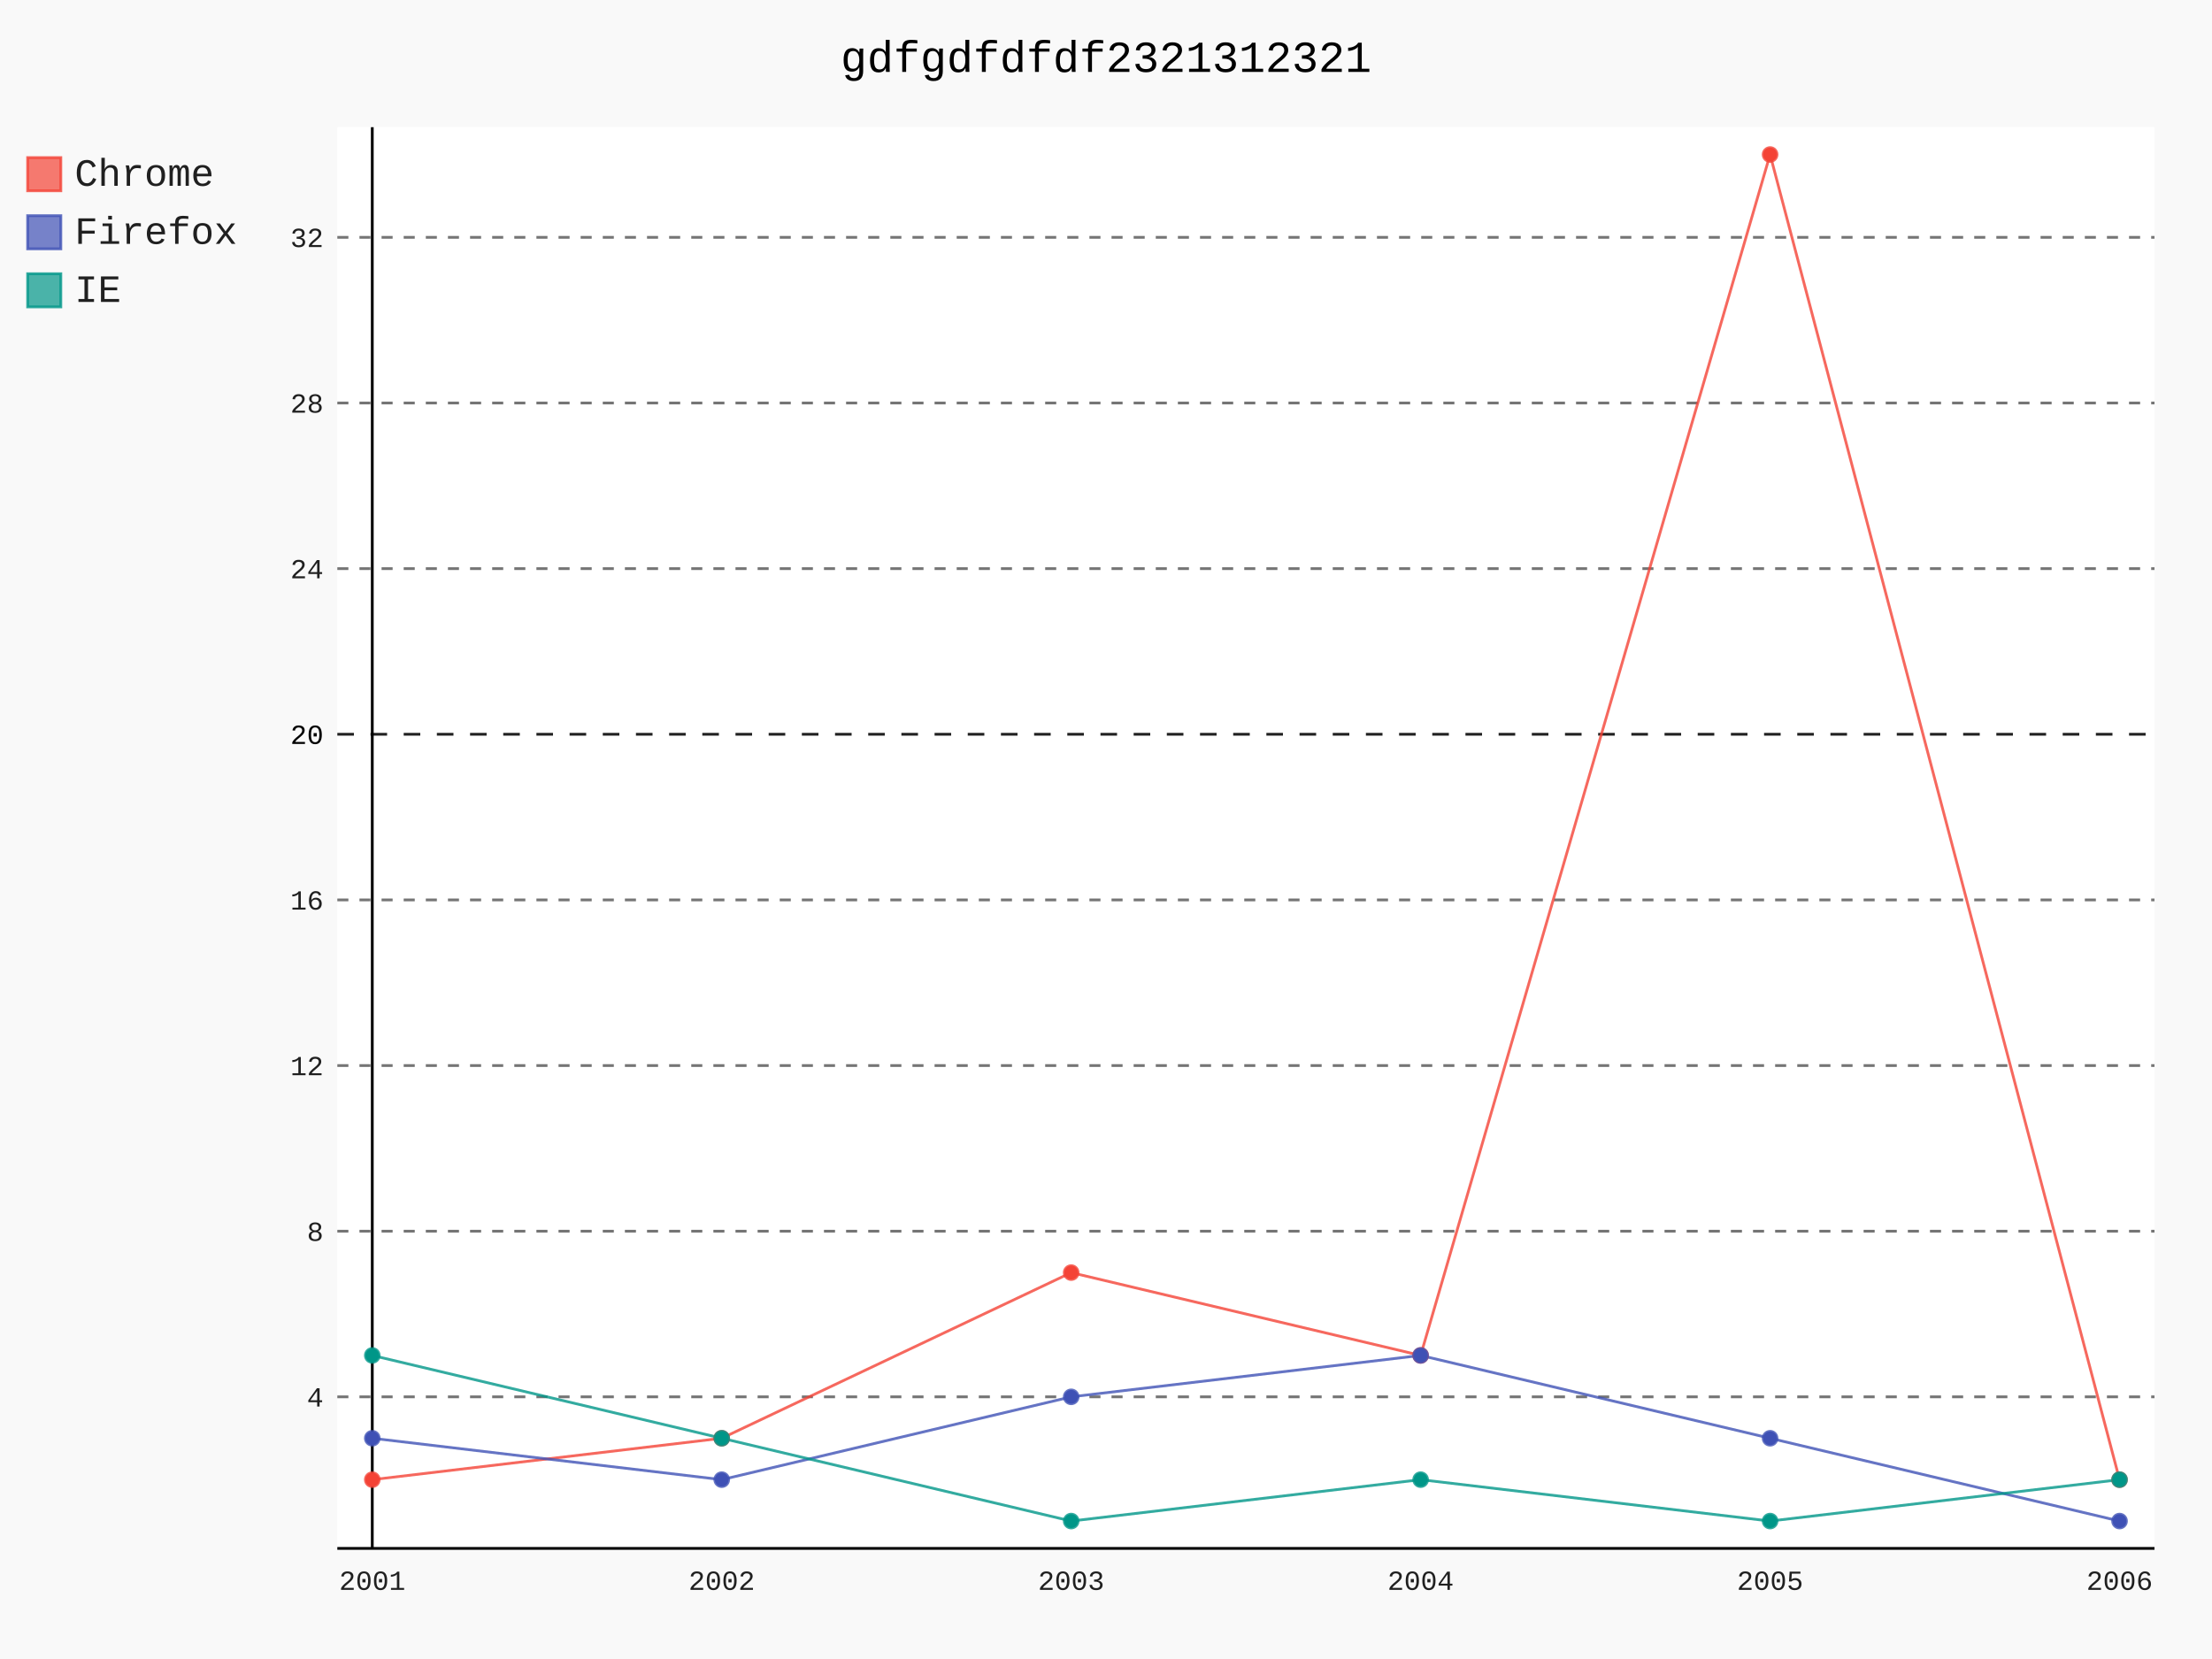
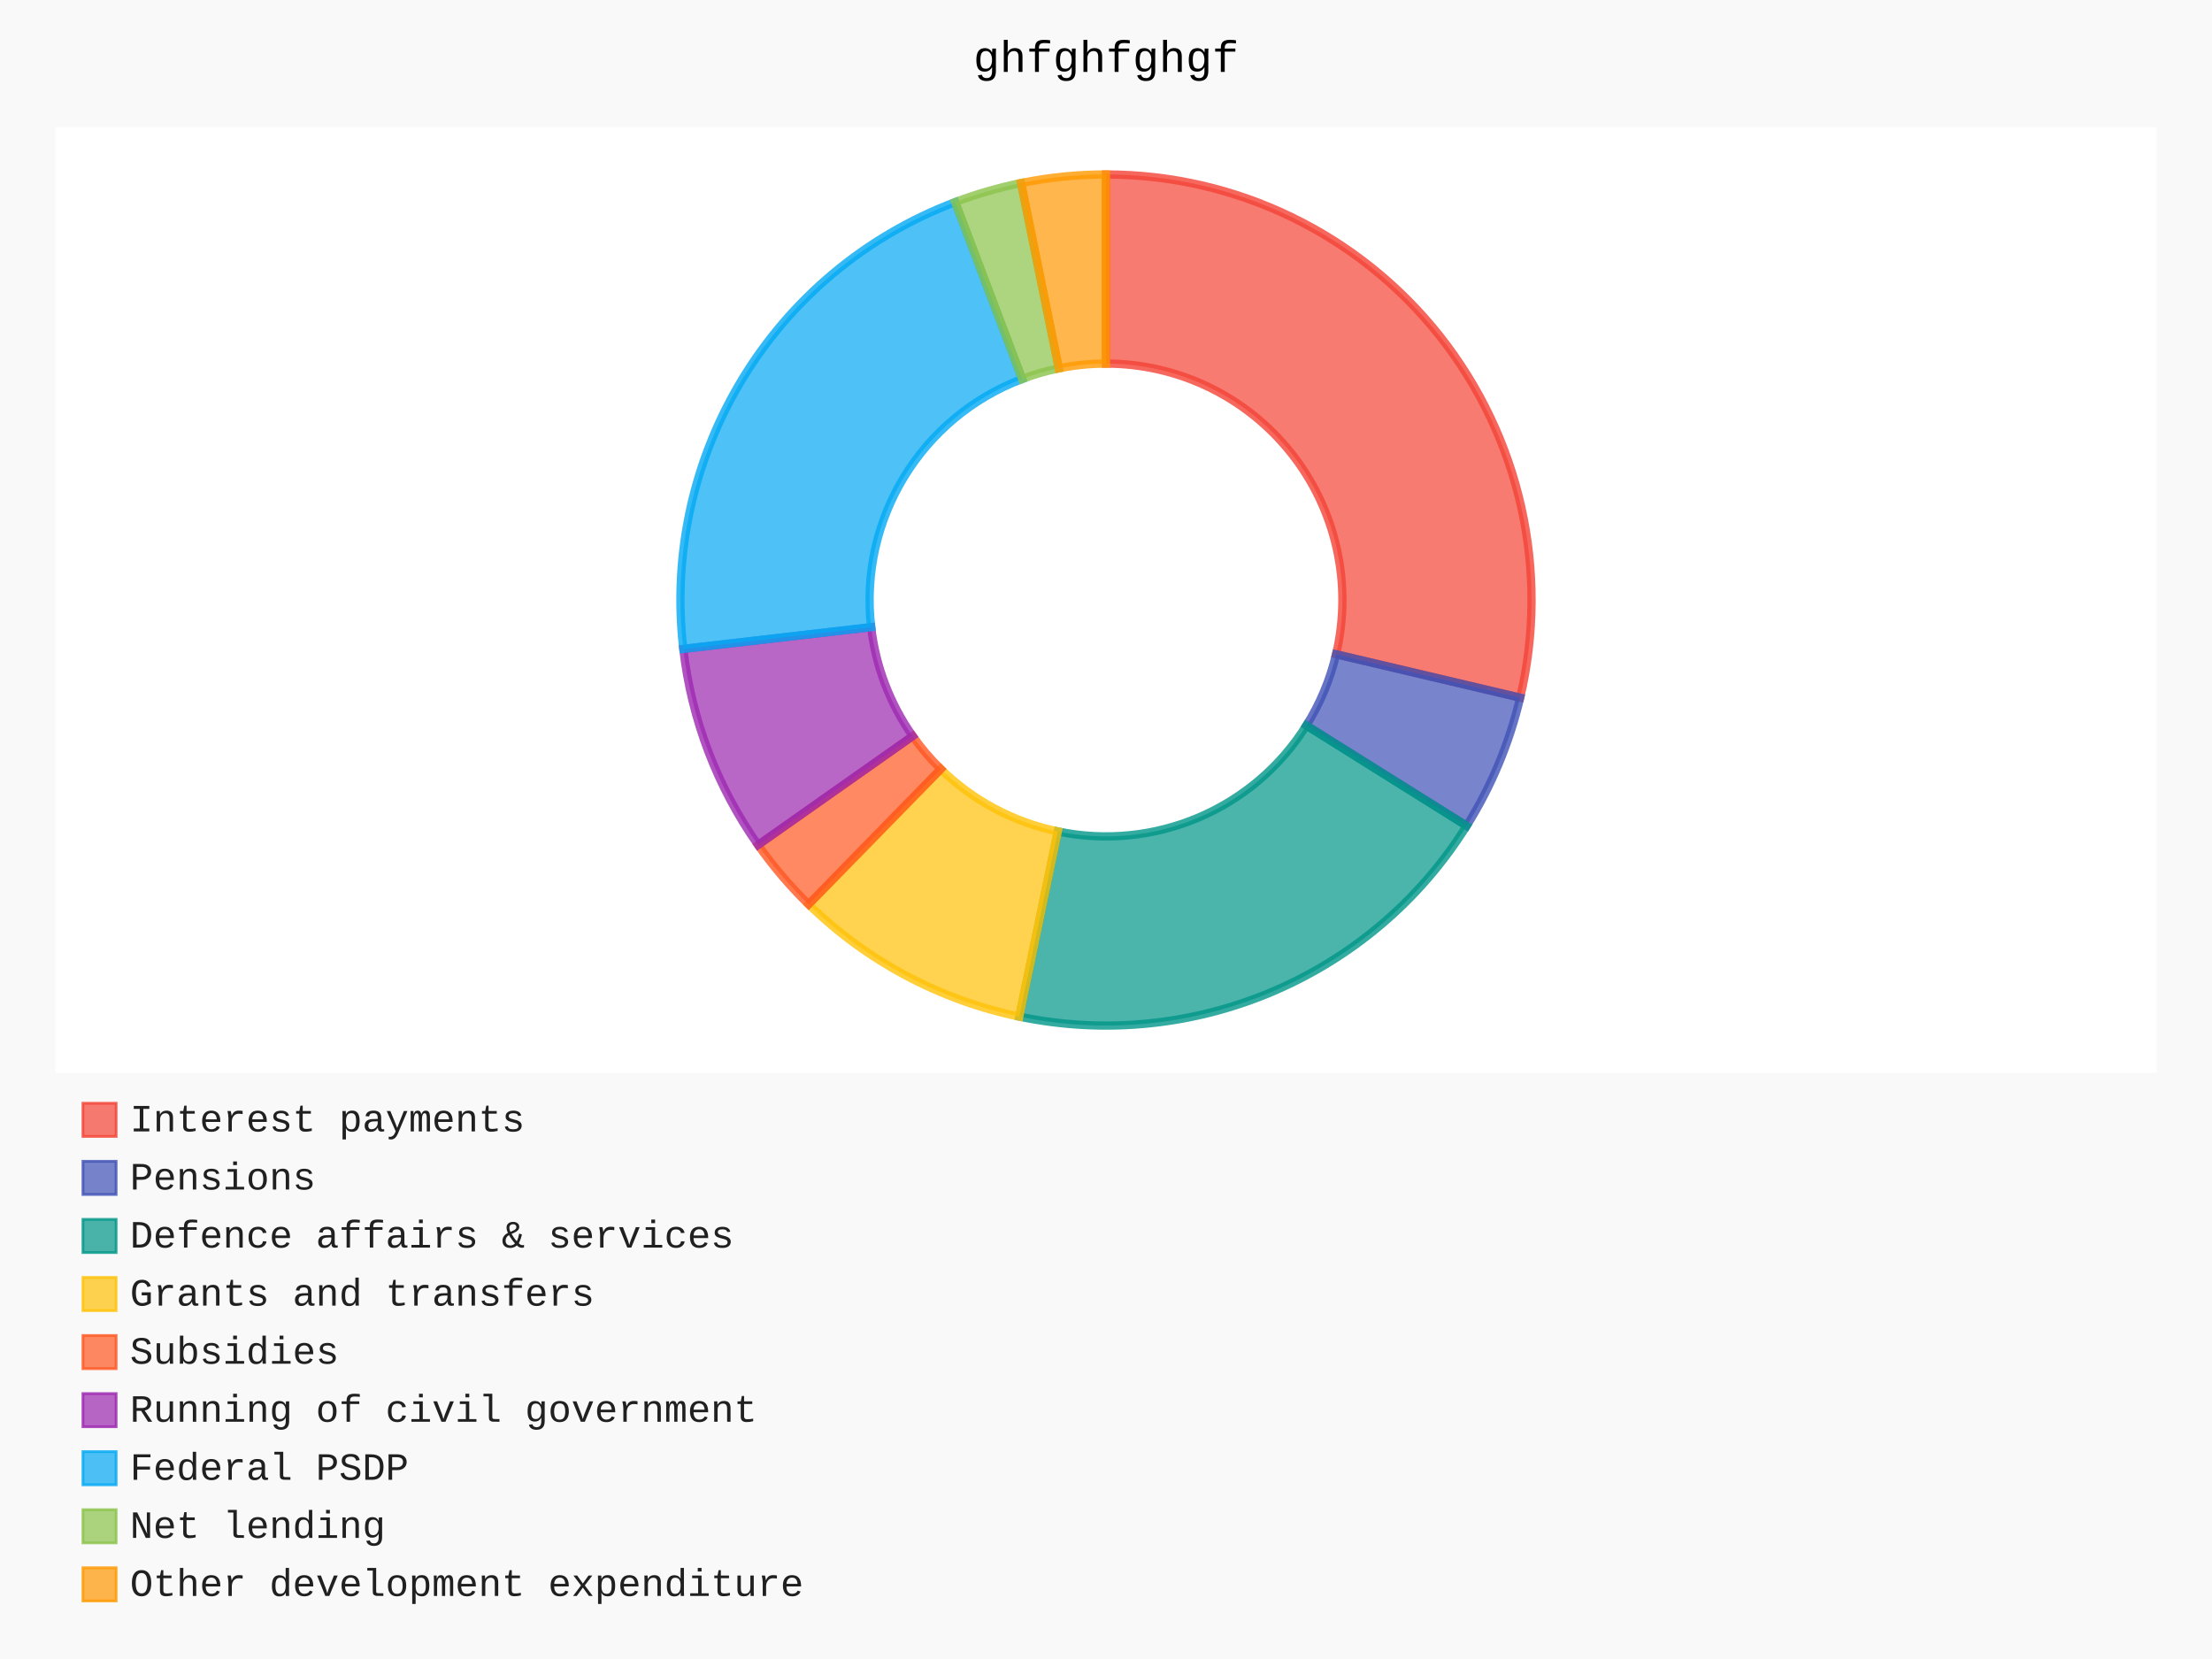
- <svg xmlns="http://www.w3.org/2000/svg" class="pygal-chart" id="chart-1a9a11f9-fe95-48a7-92e0-9e6af88738b8" viewBox="0 0 800 600">
+ <svg xmlns="http://www.w3.org/2000/svg" class="pygal-chart" id="chart-a6e7db70-3794-4873-9b34-832dc06c56d7" viewBox="0 0 800 600">
  <defs>
-     <style type="text/css">#chart-1a9a11f9-fe95-48a7-92e0-9e6af88738b8{-webkit-user-select:none;-webkit-font-smoothing:antialiased;font-family:Consolas,"Liberation Mono",Menlo,Courier,monospace}#chart-1a9a11f9-fe95-48a7-92e0-9e6af88738b8 .title{font-family:Consolas,"Liberation Mono",Menlo,Courier,monospace;font-size:16px}#chart-1a9a11f9-fe95-48a7-92e0-9e6af88738b8 .legends .legend text{font-family:Consolas,"Liberation Mono",Menlo,Courier,monospace;font-size:14px}#chart-1a9a11f9-fe95-48a7-92e0-9e6af88738b8 .axis text{font-family:Consolas,"Liberation Mono",Menlo,Courier,monospace;font-size:10px}#chart-1a9a11f9-fe95-48a7-92e0-9e6af88738b8 .axis text.major{font-family:Consolas,"Liberation Mono",Menlo,Courier,monospace;font-size:10px}#chart-1a9a11f9-fe95-48a7-92e0-9e6af88738b8 .text-overlay text.value{font-family:Consolas,"Liberation Mono",Menlo,Courier,monospace;font-size:16px}#chart-1a9a11f9-fe95-48a7-92e0-9e6af88738b8 .text-overlay text.label{font-family:Consolas,"Liberation Mono",Menlo,Courier,monospace;font-size:10px}#chart-1a9a11f9-fe95-48a7-92e0-9e6af88738b8 .tooltip{font-family:Consolas,"Liberation Mono",Menlo,Courier,monospace;font-size:14px}#chart-1a9a11f9-fe95-48a7-92e0-9e6af88738b8 text.no_data{font-family:Consolas,"Liberation Mono",Menlo,Courier,monospace;font-size:64px}
- #chart-1a9a11f9-fe95-48a7-92e0-9e6af88738b8{background-color:rgba(249,249,249,1)}#chart-1a9a11f9-fe95-48a7-92e0-9e6af88738b8 path,#chart-1a9a11f9-fe95-48a7-92e0-9e6af88738b8 line,#chart-1a9a11f9-fe95-48a7-92e0-9e6af88738b8 rect,#chart-1a9a11f9-fe95-48a7-92e0-9e6af88738b8 circle{-webkit-transition:150ms;-moz-transition:150ms;transition:150ms}#chart-1a9a11f9-fe95-48a7-92e0-9e6af88738b8 .graph &gt; .background{fill:rgba(249,249,249,1)}#chart-1a9a11f9-fe95-48a7-92e0-9e6af88738b8 .plot &gt; .background{fill:rgba(255,255,255,1)}#chart-1a9a11f9-fe95-48a7-92e0-9e6af88738b8 .graph{fill:rgba(0,0,0,.87)}#chart-1a9a11f9-fe95-48a7-92e0-9e6af88738b8 text.no_data{fill:rgba(0,0,0,1)}#chart-1a9a11f9-fe95-48a7-92e0-9e6af88738b8 .title{fill:rgba(0,0,0,1)}#chart-1a9a11f9-fe95-48a7-92e0-9e6af88738b8 .legends .legend text{fill:rgba(0,0,0,.87)}#chart-1a9a11f9-fe95-48a7-92e0-9e6af88738b8 .legends .legend:hover text{fill:rgba(0,0,0,1)}#chart-1a9a11f9-fe95-48a7-92e0-9e6af88738b8 .axis .line{stroke:rgba(0,0,0,1)}#chart-1a9a11f9-fe95-48a7-92e0-9e6af88738b8 .axis .guide.line{stroke:rgba(0,0,0,.54)}#chart-1a9a11f9-fe95-48a7-92e0-9e6af88738b8 .axis .major.line{stroke:rgba(0,0,0,.87)}#chart-1a9a11f9-fe95-48a7-92e0-9e6af88738b8 .axis text.major{fill:rgba(0,0,0,1)}#chart-1a9a11f9-fe95-48a7-92e0-9e6af88738b8 .axis.y .guides:hover .guide.line,#chart-1a9a11f9-fe95-48a7-92e0-9e6af88738b8 .line-graph .axis.x .guides:hover .guide.line,#chart-1a9a11f9-fe95-48a7-92e0-9e6af88738b8 .stackedline-graph .axis.x .guides:hover .guide.line,#chart-1a9a11f9-fe95-48a7-92e0-9e6af88738b8 .xy-graph .axis.x .guides:hover .guide.line{stroke:rgba(0,0,0,1)}#chart-1a9a11f9-fe95-48a7-92e0-9e6af88738b8 .axis .guides:hover text{fill:rgba(0,0,0,1)}#chart-1a9a11f9-fe95-48a7-92e0-9e6af88738b8 .reactive{fill-opacity:.7;stroke-opacity:.8}#chart-1a9a11f9-fe95-48a7-92e0-9e6af88738b8 .ci{stroke:rgba(0,0,0,.87)}#chart-1a9a11f9-fe95-48a7-92e0-9e6af88738b8 .reactive.active,#chart-1a9a11f9-fe95-48a7-92e0-9e6af88738b8 .active .reactive{fill-opacity:.8;stroke-opacity:.9;stroke-width:4}#chart-1a9a11f9-fe95-48a7-92e0-9e6af88738b8 .ci .reactive.active{stroke-width:1.5}#chart-1a9a11f9-fe95-48a7-92e0-9e6af88738b8 .series text{fill:rgba(0,0,0,1)}#chart-1a9a11f9-fe95-48a7-92e0-9e6af88738b8 .tooltip rect{fill:rgba(255,255,255,1);stroke:rgba(0,0,0,1);-webkit-transition:opacity 150ms;-moz-transition:opacity 150ms;transition:opacity 150ms}#chart-1a9a11f9-fe95-48a7-92e0-9e6af88738b8 .tooltip .label{fill:rgba(0,0,0,.87)}#chart-1a9a11f9-fe95-48a7-92e0-9e6af88738b8 .tooltip .label{fill:rgba(0,0,0,.87)}#chart-1a9a11f9-fe95-48a7-92e0-9e6af88738b8 .tooltip .legend{font-size:.8em;fill:rgba(0,0,0,.54)}#chart-1a9a11f9-fe95-48a7-92e0-9e6af88738b8 .tooltip .x_label{font-size:.6em;fill:rgba(0,0,0,1)}#chart-1a9a11f9-fe95-48a7-92e0-9e6af88738b8 .tooltip .xlink{font-size:.5em;text-decoration:underline}#chart-1a9a11f9-fe95-48a7-92e0-9e6af88738b8 .tooltip .value{font-size:1.5em}#chart-1a9a11f9-fe95-48a7-92e0-9e6af88738b8 .bound{font-size:.5em}#chart-1a9a11f9-fe95-48a7-92e0-9e6af88738b8 .max-value{font-size:.75em;fill:rgba(0,0,0,.54)}#chart-1a9a11f9-fe95-48a7-92e0-9e6af88738b8 .map-element{fill:rgba(255,255,255,1);stroke:rgba(0,0,0,.54) !important}#chart-1a9a11f9-fe95-48a7-92e0-9e6af88738b8 .map-element .reactive{fill-opacity:inherit;stroke-opacity:inherit}#chart-1a9a11f9-fe95-48a7-92e0-9e6af88738b8 .color-0,#chart-1a9a11f9-fe95-48a7-92e0-9e6af88738b8 .color-0 a:visited{stroke:#F44336;fill:#F44336}#chart-1a9a11f9-fe95-48a7-92e0-9e6af88738b8 .color-1,#chart-1a9a11f9-fe95-48a7-92e0-9e6af88738b8 .color-1 a:visited{stroke:#3F51B5;fill:#3F51B5}#chart-1a9a11f9-fe95-48a7-92e0-9e6af88738b8 .color-2,#chart-1a9a11f9-fe95-48a7-92e0-9e6af88738b8 .color-2 a:visited{stroke:#009688;fill:#009688}#chart-1a9a11f9-fe95-48a7-92e0-9e6af88738b8 .text-overlay .color-0 text{fill:black}#chart-1a9a11f9-fe95-48a7-92e0-9e6af88738b8 .text-overlay .color-1 text{fill:black}#chart-1a9a11f9-fe95-48a7-92e0-9e6af88738b8 .text-overlay .color-2 text{fill:black}
- #chart-1a9a11f9-fe95-48a7-92e0-9e6af88738b8 text.no_data{text-anchor:middle}#chart-1a9a11f9-fe95-48a7-92e0-9e6af88738b8 .guide.line{fill:none}#chart-1a9a11f9-fe95-48a7-92e0-9e6af88738b8 .centered{text-anchor:middle}#chart-1a9a11f9-fe95-48a7-92e0-9e6af88738b8 .title{text-anchor:middle}#chart-1a9a11f9-fe95-48a7-92e0-9e6af88738b8 .legends .legend text{fill-opacity:1}#chart-1a9a11f9-fe95-48a7-92e0-9e6af88738b8 .axis.x text{text-anchor:middle}#chart-1a9a11f9-fe95-48a7-92e0-9e6af88738b8 .axis.x:not(.web) text[transform]{text-anchor:start}#chart-1a9a11f9-fe95-48a7-92e0-9e6af88738b8 .axis.x:not(.web) text[transform].backwards{text-anchor:end}#chart-1a9a11f9-fe95-48a7-92e0-9e6af88738b8 .axis.y text{text-anchor:end}#chart-1a9a11f9-fe95-48a7-92e0-9e6af88738b8 .axis.y text[transform].backwards{text-anchor:start}#chart-1a9a11f9-fe95-48a7-92e0-9e6af88738b8 .axis.y2 text{text-anchor:start}#chart-1a9a11f9-fe95-48a7-92e0-9e6af88738b8 .axis.y2 text[transform].backwards{text-anchor:end}#chart-1a9a11f9-fe95-48a7-92e0-9e6af88738b8 .axis .guide.line{stroke-dasharray:4,4}#chart-1a9a11f9-fe95-48a7-92e0-9e6af88738b8 .axis .major.guide.line{stroke-dasharray:6,6}#chart-1a9a11f9-fe95-48a7-92e0-9e6af88738b8 .horizontal .axis.y .guide.line,#chart-1a9a11f9-fe95-48a7-92e0-9e6af88738b8 .horizontal .axis.y2 .guide.line,#chart-1a9a11f9-fe95-48a7-92e0-9e6af88738b8 .vertical .axis.x .guide.line{opacity:0}#chart-1a9a11f9-fe95-48a7-92e0-9e6af88738b8 .horizontal .axis.always_show .guide.line,#chart-1a9a11f9-fe95-48a7-92e0-9e6af88738b8 .vertical .axis.always_show .guide.line{opacity:1 !important}#chart-1a9a11f9-fe95-48a7-92e0-9e6af88738b8 .axis.y .guides:hover .guide.line,#chart-1a9a11f9-fe95-48a7-92e0-9e6af88738b8 .axis.y2 .guides:hover .guide.line,#chart-1a9a11f9-fe95-48a7-92e0-9e6af88738b8 .axis.x .guides:hover .guide.line{opacity:1}#chart-1a9a11f9-fe95-48a7-92e0-9e6af88738b8 .axis .guides:hover text{opacity:1}#chart-1a9a11f9-fe95-48a7-92e0-9e6af88738b8 .nofill{fill:none}#chart-1a9a11f9-fe95-48a7-92e0-9e6af88738b8 .subtle-fill{fill-opacity:.2}#chart-1a9a11f9-fe95-48a7-92e0-9e6af88738b8 .dot{stroke-width:1px;fill-opacity:1}#chart-1a9a11f9-fe95-48a7-92e0-9e6af88738b8 .dot.active{stroke-width:5px}#chart-1a9a11f9-fe95-48a7-92e0-9e6af88738b8 .dot.negative{fill:transparent}#chart-1a9a11f9-fe95-48a7-92e0-9e6af88738b8 text,#chart-1a9a11f9-fe95-48a7-92e0-9e6af88738b8 tspan{stroke:none !important}#chart-1a9a11f9-fe95-48a7-92e0-9e6af88738b8 .series text.active{opacity:1}#chart-1a9a11f9-fe95-48a7-92e0-9e6af88738b8 .tooltip rect{fill-opacity:.95;stroke-width:.5}#chart-1a9a11f9-fe95-48a7-92e0-9e6af88738b8 .tooltip text{fill-opacity:1}#chart-1a9a11f9-fe95-48a7-92e0-9e6af88738b8 .showable{visibility:hidden}#chart-1a9a11f9-fe95-48a7-92e0-9e6af88738b8 .showable.shown{visibility:visible}#chart-1a9a11f9-fe95-48a7-92e0-9e6af88738b8 .gauge-background{fill:rgba(229,229,229,1);stroke:none}#chart-1a9a11f9-fe95-48a7-92e0-9e6af88738b8 .bg-lines{stroke:rgba(249,249,249,1);stroke-width:2px}</style>
+     <style type="text/css">#chart-a6e7db70-3794-4873-9b34-832dc06c56d7{-webkit-user-select:none;-webkit-font-smoothing:antialiased;font-family:Consolas,"Liberation Mono",Menlo,Courier,monospace}#chart-a6e7db70-3794-4873-9b34-832dc06c56d7 .title{font-family:Consolas,"Liberation Mono",Menlo,Courier,monospace;font-size:16px}#chart-a6e7db70-3794-4873-9b34-832dc06c56d7 .legends .legend text{font-family:Consolas,"Liberation Mono",Menlo,Courier,monospace;font-size:14px}#chart-a6e7db70-3794-4873-9b34-832dc06c56d7 .axis text{font-family:Consolas,"Liberation Mono",Menlo,Courier,monospace;font-size:10px}#chart-a6e7db70-3794-4873-9b34-832dc06c56d7 .axis text.major{font-family:Consolas,"Liberation Mono",Menlo,Courier,monospace;font-size:10px}#chart-a6e7db70-3794-4873-9b34-832dc06c56d7 .text-overlay text.value{font-family:Consolas,"Liberation Mono",Menlo,Courier,monospace;font-size:16px}#chart-a6e7db70-3794-4873-9b34-832dc06c56d7 .text-overlay text.label{font-family:Consolas,"Liberation Mono",Menlo,Courier,monospace;font-size:10px}#chart-a6e7db70-3794-4873-9b34-832dc06c56d7 .tooltip{font-family:Consolas,"Liberation Mono",Menlo,Courier,monospace;font-size:14px}#chart-a6e7db70-3794-4873-9b34-832dc06c56d7 text.no_data{font-family:Consolas,"Liberation Mono",Menlo,Courier,monospace;font-size:64px}
+ #chart-a6e7db70-3794-4873-9b34-832dc06c56d7{background-color:rgba(249,249,249,1)}#chart-a6e7db70-3794-4873-9b34-832dc06c56d7 path,#chart-a6e7db70-3794-4873-9b34-832dc06c56d7 line,#chart-a6e7db70-3794-4873-9b34-832dc06c56d7 rect,#chart-a6e7db70-3794-4873-9b34-832dc06c56d7 circle{-webkit-transition:150ms;-moz-transition:150ms;transition:150ms}#chart-a6e7db70-3794-4873-9b34-832dc06c56d7 .graph &gt; .background{fill:rgba(249,249,249,1)}#chart-a6e7db70-3794-4873-9b34-832dc06c56d7 .plot &gt; .background{fill:rgba(255,255,255,1)}#chart-a6e7db70-3794-4873-9b34-832dc06c56d7 .graph{fill:rgba(0,0,0,.87)}#chart-a6e7db70-3794-4873-9b34-832dc06c56d7 text.no_data{fill:rgba(0,0,0,1)}#chart-a6e7db70-3794-4873-9b34-832dc06c56d7 .title{fill:rgba(0,0,0,1)}#chart-a6e7db70-3794-4873-9b34-832dc06c56d7 .legends .legend text{fill:rgba(0,0,0,.87)}#chart-a6e7db70-3794-4873-9b34-832dc06c56d7 .legends .legend:hover text{fill:rgba(0,0,0,1)}#chart-a6e7db70-3794-4873-9b34-832dc06c56d7 .axis .line{stroke:rgba(0,0,0,1)}#chart-a6e7db70-3794-4873-9b34-832dc06c56d7 .axis .guide.line{stroke:rgba(0,0,0,.54)}#chart-a6e7db70-3794-4873-9b34-832dc06c56d7 .axis .major.line{stroke:rgba(0,0,0,.87)}#chart-a6e7db70-3794-4873-9b34-832dc06c56d7 .axis text.major{fill:rgba(0,0,0,1)}#chart-a6e7db70-3794-4873-9b34-832dc06c56d7 .axis.y .guides:hover .guide.line,#chart-a6e7db70-3794-4873-9b34-832dc06c56d7 .line-graph .axis.x .guides:hover .guide.line,#chart-a6e7db70-3794-4873-9b34-832dc06c56d7 .stackedline-graph .axis.x .guides:hover .guide.line,#chart-a6e7db70-3794-4873-9b34-832dc06c56d7 .xy-graph .axis.x .guides:hover .guide.line{stroke:rgba(0,0,0,1)}#chart-a6e7db70-3794-4873-9b34-832dc06c56d7 .axis .guides:hover text{fill:rgba(0,0,0,1)}#chart-a6e7db70-3794-4873-9b34-832dc06c56d7 .reactive{fill-opacity:.7;stroke-opacity:.8}#chart-a6e7db70-3794-4873-9b34-832dc06c56d7 .ci{stroke:rgba(0,0,0,.87)}#chart-a6e7db70-3794-4873-9b34-832dc06c56d7 .reactive.active,#chart-a6e7db70-3794-4873-9b34-832dc06c56d7 .active .reactive{fill-opacity:.8;stroke-opacity:.9;stroke-width:4}#chart-a6e7db70-3794-4873-9b34-832dc06c56d7 .ci .reactive.active{stroke-width:1.5}#chart-a6e7db70-3794-4873-9b34-832dc06c56d7 .series text{fill:rgba(0,0,0,1)}#chart-a6e7db70-3794-4873-9b34-832dc06c56d7 .tooltip rect{fill:rgba(255,255,255,1);stroke:rgba(0,0,0,1);-webkit-transition:opacity 150ms;-moz-transition:opacity 150ms;transition:opacity 150ms}#chart-a6e7db70-3794-4873-9b34-832dc06c56d7 .tooltip .label{fill:rgba(0,0,0,.87)}#chart-a6e7db70-3794-4873-9b34-832dc06c56d7 .tooltip .label{fill:rgba(0,0,0,.87)}#chart-a6e7db70-3794-4873-9b34-832dc06c56d7 .tooltip .legend{font-size:.8em;fill:rgba(0,0,0,.54)}#chart-a6e7db70-3794-4873-9b34-832dc06c56d7 .tooltip .x_label{font-size:.6em;fill:rgba(0,0,0,1)}#chart-a6e7db70-3794-4873-9b34-832dc06c56d7 .tooltip .xlink{font-size:.5em;text-decoration:underline}#chart-a6e7db70-3794-4873-9b34-832dc06c56d7 .tooltip .value{font-size:1.5em}#chart-a6e7db70-3794-4873-9b34-832dc06c56d7 .bound{font-size:.5em}#chart-a6e7db70-3794-4873-9b34-832dc06c56d7 .max-value{font-size:.75em;fill:rgba(0,0,0,.54)}#chart-a6e7db70-3794-4873-9b34-832dc06c56d7 .map-element{fill:rgba(255,255,255,1);stroke:rgba(0,0,0,.54) !important}#chart-a6e7db70-3794-4873-9b34-832dc06c56d7 .map-element .reactive{fill-opacity:inherit;stroke-opacity:inherit}#chart-a6e7db70-3794-4873-9b34-832dc06c56d7 .color-0,#chart-a6e7db70-3794-4873-9b34-832dc06c56d7 .color-0 a:visited{stroke:#F44336;fill:#F44336}#chart-a6e7db70-3794-4873-9b34-832dc06c56d7 .color-1,#chart-a6e7db70-3794-4873-9b34-832dc06c56d7 .color-1 a:visited{stroke:#3F51B5;fill:#3F51B5}#chart-a6e7db70-3794-4873-9b34-832dc06c56d7 .color-2,#chart-a6e7db70-3794-4873-9b34-832dc06c56d7 .color-2 a:visited{stroke:#009688;fill:#009688}#chart-a6e7db70-3794-4873-9b34-832dc06c56d7 .color-3,#chart-a6e7db70-3794-4873-9b34-832dc06c56d7 .color-3 a:visited{stroke:#FFC107;fill:#FFC107}#chart-a6e7db70-3794-4873-9b34-832dc06c56d7 .color-4,#chart-a6e7db70-3794-4873-9b34-832dc06c56d7 .color-4 a:visited{stroke:#FF5722;fill:#FF5722}#chart-a6e7db70-3794-4873-9b34-832dc06c56d7 .color-5,#chart-a6e7db70-3794-4873-9b34-832dc06c56d7 .color-5 a:visited{stroke:#9C27B0;fill:#9C27B0}#chart-a6e7db70-3794-4873-9b34-832dc06c56d7 .color-6,#chart-a6e7db70-3794-4873-9b34-832dc06c56d7 .color-6 a:visited{stroke:#03A9F4;fill:#03A9F4}#chart-a6e7db70-3794-4873-9b34-832dc06c56d7 .color-7,#chart-a6e7db70-3794-4873-9b34-832dc06c56d7 .color-7 a:visited{stroke:#8BC34A;fill:#8BC34A}#chart-a6e7db70-3794-4873-9b34-832dc06c56d7 .color-8,#chart-a6e7db70-3794-4873-9b34-832dc06c56d7 .color-8 a:visited{stroke:#FF9800;fill:#FF9800}#chart-a6e7db70-3794-4873-9b34-832dc06c56d7 .text-overlay .color-0 text{fill:black}#chart-a6e7db70-3794-4873-9b34-832dc06c56d7 .text-overlay .color-1 text{fill:black}#chart-a6e7db70-3794-4873-9b34-832dc06c56d7 .text-overlay .color-2 text{fill:black}#chart-a6e7db70-3794-4873-9b34-832dc06c56d7 .text-overlay .color-3 text{fill:black}#chart-a6e7db70-3794-4873-9b34-832dc06c56d7 .text-overlay .color-4 text{fill:black}#chart-a6e7db70-3794-4873-9b34-832dc06c56d7 .text-overlay .color-5 text{fill:black}#chart-a6e7db70-3794-4873-9b34-832dc06c56d7 .text-overlay .color-6 text{fill:black}#chart-a6e7db70-3794-4873-9b34-832dc06c56d7 .text-overlay .color-7 text{fill:black}#chart-a6e7db70-3794-4873-9b34-832dc06c56d7 .text-overlay .color-8 text{fill:black}#chart-a6e7db70-3794-4873-9b34-832dc06c56d7 .series{stroke-width:3}#chart-a6e7db70-3794-4873-9b34-832dc06c56d7 .series.serie-0{stroke-width:3}#chart-a6e7db70-3794-4873-9b34-832dc06c56d7 .series.serie-1{stroke-width:3}#chart-a6e7db70-3794-4873-9b34-832dc06c56d7 .series.serie-2{stroke-width:3}#chart-a6e7db70-3794-4873-9b34-832dc06c56d7 .series.serie-3{stroke-width:3}#chart-a6e7db70-3794-4873-9b34-832dc06c56d7 .series.serie-4{stroke-width:3}#chart-a6e7db70-3794-4873-9b34-832dc06c56d7 .series.serie-5{stroke-width:3}#chart-a6e7db70-3794-4873-9b34-832dc06c56d7 .series.serie-6{stroke-width:3}#chart-a6e7db70-3794-4873-9b34-832dc06c56d7 .series.serie-7{stroke-width:3}#chart-a6e7db70-3794-4873-9b34-832dc06c56d7 .series.serie-8{stroke-width:3}
+ #chart-a6e7db70-3794-4873-9b34-832dc06c56d7 text.no_data{text-anchor:middle}#chart-a6e7db70-3794-4873-9b34-832dc06c56d7 .guide.line{fill:none}#chart-a6e7db70-3794-4873-9b34-832dc06c56d7 .centered{text-anchor:middle}#chart-a6e7db70-3794-4873-9b34-832dc06c56d7 .title{text-anchor:middle}#chart-a6e7db70-3794-4873-9b34-832dc06c56d7 .legends .legend text{fill-opacity:1}#chart-a6e7db70-3794-4873-9b34-832dc06c56d7 .axis.x text{text-anchor:middle}#chart-a6e7db70-3794-4873-9b34-832dc06c56d7 .axis.x:not(.web) text[transform]{text-anchor:start}#chart-a6e7db70-3794-4873-9b34-832dc06c56d7 .axis.x:not(.web) text[transform].backwards{text-anchor:end}#chart-a6e7db70-3794-4873-9b34-832dc06c56d7 .axis.y text{text-anchor:end}#chart-a6e7db70-3794-4873-9b34-832dc06c56d7 .axis.y text[transform].backwards{text-anchor:start}#chart-a6e7db70-3794-4873-9b34-832dc06c56d7 .axis.y2 text{text-anchor:start}#chart-a6e7db70-3794-4873-9b34-832dc06c56d7 .axis.y2 text[transform].backwards{text-anchor:end}#chart-a6e7db70-3794-4873-9b34-832dc06c56d7 .axis .guide.line{stroke-dasharray:4,4}#chart-a6e7db70-3794-4873-9b34-832dc06c56d7 .axis .major.guide.line{stroke-dasharray:6,6}#chart-a6e7db70-3794-4873-9b34-832dc06c56d7 .horizontal .axis.y .guide.line,#chart-a6e7db70-3794-4873-9b34-832dc06c56d7 .horizontal .axis.y2 .guide.line,#chart-a6e7db70-3794-4873-9b34-832dc06c56d7 .vertical .axis.x .guide.line{opacity:0}#chart-a6e7db70-3794-4873-9b34-832dc06c56d7 .horizontal .axis.always_show .guide.line,#chart-a6e7db70-3794-4873-9b34-832dc06c56d7 .vertical .axis.always_show .guide.line{opacity:1 !important}#chart-a6e7db70-3794-4873-9b34-832dc06c56d7 .axis.y .guides:hover .guide.line,#chart-a6e7db70-3794-4873-9b34-832dc06c56d7 .axis.y2 .guides:hover .guide.line,#chart-a6e7db70-3794-4873-9b34-832dc06c56d7 .axis.x .guides:hover .guide.line{opacity:1}#chart-a6e7db70-3794-4873-9b34-832dc06c56d7 .axis .guides:hover text{opacity:1}#chart-a6e7db70-3794-4873-9b34-832dc06c56d7 .nofill{fill:none}#chart-a6e7db70-3794-4873-9b34-832dc06c56d7 .subtle-fill{fill-opacity:.2}#chart-a6e7db70-3794-4873-9b34-832dc06c56d7 .dot{stroke-width:1px;fill-opacity:1}#chart-a6e7db70-3794-4873-9b34-832dc06c56d7 .dot.active{stroke-width:5px}#chart-a6e7db70-3794-4873-9b34-832dc06c56d7 .dot.negative{fill:transparent}#chart-a6e7db70-3794-4873-9b34-832dc06c56d7 text,#chart-a6e7db70-3794-4873-9b34-832dc06c56d7 tspan{stroke:none !important}#chart-a6e7db70-3794-4873-9b34-832dc06c56d7 .series text.active{opacity:1}#chart-a6e7db70-3794-4873-9b34-832dc06c56d7 .tooltip rect{fill-opacity:.95;stroke-width:.5}#chart-a6e7db70-3794-4873-9b34-832dc06c56d7 .tooltip text{fill-opacity:1}#chart-a6e7db70-3794-4873-9b34-832dc06c56d7 .showable{visibility:hidden}#chart-a6e7db70-3794-4873-9b34-832dc06c56d7 .showable.shown{visibility:visible}#chart-a6e7db70-3794-4873-9b34-832dc06c56d7 .gauge-background{fill:rgba(229,229,229,1);stroke:none}#chart-a6e7db70-3794-4873-9b34-832dc06c56d7 .bg-lines{stroke:rgba(249,249,249,1);stroke-width:2px}</style>
  </defs>
-   <g class="graph line-graph vertical">
+   <g class="graph pie-graph vertical">
    <rect class="background" height="600" width="800" x="0" y="0" />
-     <g class="plot" transform="translate(122, 46)">
-       <rect class="background" height="514" width="657.2" x="0" y="0" />
-       <g class="axis y">
-         <path class="line" d="M0 514 h657.2" />
-         <g class="guides">
-           <path class="guide line" d="M0 459.185 h657.2" />
-           <text class="" x="-5" y="462.685">4</text>
-         </g>
-         <g class="guides">
-           <path class="guide line" d="M0 399.279 h657.2" />
-           <text class="" x="-5" y="402.779">8</text>
-         </g>
-         <g class="guides">
-           <path class="guide line" d="M0 339.372 h657.2" />
-           <text class="" x="-5" y="342.872">12</text>
-         </g>
-         <g class="guides">
-           <path class="guide line" d="M0 279.465 h657.2" />
-           <text class="" x="-5" y="282.965">16</text>
-         </g>
-         <g class="guides">
-           <path class="major guide line" d="M0 219.558 h657.2" />
-           <text class="major" x="-5" y="223.058">20</text>
-         </g>
-         <g class="guides">
-           <path class="guide line" d="M0 159.652 h657.2" />
-           <text class="" x="-5" y="163.152">24</text>
-         </g>
-         <g class="guides">
-           <path class="guide line" d="M0 99.745 h657.2" />
-           <text class="" x="-5" y="103.245">28</text>
-         </g>
-         <g class="guides">
-           <path class="guide line" d="M0 39.838 h657.2" />
-           <text class="" x="-5" y="43.338">32</text>
+     <g class="plot" transform="translate(20, 46)">
+       <rect class="background" height="342.0" width="760" x="0" y="0" />
+       <g class="series serie-0 color-0">
+         <g class="slices">
+           <g class="slice">
+             <path class="slice reactive tooltip-trigger" d="M380 17.1 A153.9 153.9 0 0 1 529.793 206.316 L463.218 190.62 A85.5 85.5 0 0 0 380 85.5 z" />
+           </g>
        </g>
      </g>
-       <g class="axis x">
-         <g class="guides">
-           <path class="line" d="M12.638 0 v514" />
-           <text class="" x="12.638" y="529.0">2001</text>
-         </g>
-         <g class="guides">
-           <path class="guide line" d="M139.023 0 v514" />
-           <text class="" x="139.023" y="529.0">2002</text>
-         </g>
-         <g class="guides">
-           <path class="guide line" d="M265.408 0 v514" />
-           <text class="" x="265.408" y="529.0">2003</text>
-         </g>
-         <g class="guides">
-           <path class="guide line" d="M391.792 0 v514" />
-           <text class="" x="391.792" y="529.0">2004</text>
-         </g>
-         <g class="guides">
-           <path class="guide line" d="M518.177 0 v514" />
-           <text class="" x="518.177" y="529.0">2005</text>
-         </g>
-         <g class="guides">
-           <path class="guide line" d="M644.562 0 v514" />
-           <text class="" x="644.562" y="529.0">2006</text>
+       <g class="series serie-1 color-1">
+         <g class="slices">
+           <g class="slice">
+             <path class="slice reactive tooltip-trigger" d="M529.793 206.316 A153.9 153.9 0 0 1 510.435 252.681 L452.464 216.379 A85.5 85.5 0 0 0 463.218 190.62 z" />
+           </g>
        </g>
      </g>
-       <g class="series serie-0 color-0">
-         <path class="line reactive nofill" d="M12.638 489.139 L139.023 474.162 265.408 414.255 391.792 444.209 518.177 9.885 644.562 489.139" />
+       <g class="series serie-2 color-2">
+         <g class="slices">
+           <g class="slice">
+             <path class="slice reactive tooltip-trigger" d="M510.435 252.681 A153.9 153.9 0 0 1 348.637 321.67 L362.576 254.706 A85.5 85.5 0 0 0 452.464 216.379 z" />
+           </g>
+         </g>
      </g>
-       <g class="series serie-1 color-1">
-         <path class="line reactive nofill" d="M12.638 474.162 L139.023 489.139 265.408 459.185 391.792 444.209 518.177 474.162 644.562 504.115" />
+       <g class="series serie-3 color-3">
+         <g class="slices">
+           <g class="slice">
+             <path class="slice reactive tooltip-trigger" d="M348.637 321.67 A153.9 153.9 0 0 1 272.443 281.076 L320.246 232.153 A85.5 85.5 0 0 0 362.576 254.706 z" />
+           </g>
+         </g>
      </g>
-       <g class="series serie-2 color-2">
-         <path class="line reactive nofill" d="M12.638 444.209 L139.023 474.162 265.408 504.115 391.792 489.139 518.177 504.115 644.562 489.139" />
+       <g class="series serie-4 color-4">
+         <g class="slices">
+           <g class="slice">
+             <path class="slice reactive tooltip-trigger" d="M272.443 281.076 A153.9 153.9 0 0 1 254.159 259.596 L310.088 220.22 A85.5 85.5 0 0 0 320.246 232.153 z" />
+           </g>
+         </g>
+       </g>
+       <g class="series serie-5 color-5">
+         <g class="slices">
+           <g class="slice">
+             <path class="slice reactive tooltip-trigger" d="M254.159 259.596 A153.9 153.9 0 0 1 227.12 188.686 L295.066 180.826 A85.5 85.5 0 0 0 310.088 220.22 z" />
+           </g>
+         </g>
+       </g>
+       <g class="series serie-6 color-6">
+         <g class="slices">
+           <g class="slice">
+             <path class="slice reactive tooltip-trigger" d="M227.12 188.686 A153.9 153.9 0 0 1 325.451 27.092 L349.695 91.051 A85.5 85.5 0 0 0 295.066 180.826 z" />
+           </g>
+         </g>
+       </g>
+       <g class="series serie-7 color-7">
+         <g class="slices">
+           <g class="slice">
+             <path class="slice reactive tooltip-trigger" d="M325.451 27.092 A153.9 153.9 0 0 1 349.275 20.198 L362.93 87.221 A85.5 85.5 0 0 0 349.695 91.051 z" />
+           </g>
+         </g>
+       </g>
+       <g class="series serie-8 color-8">
+         <g class="slices">
+           <g class="slice">
+             <path class="slice reactive tooltip-trigger" d="M349.275 20.198 A153.9 153.9 0 0 1 380 17.1 L380 85.5 A85.5 85.5 0 0 0 362.93 87.221 z" />
+           </g>
+         </g>
      </g>
    </g>
    <g class="titles">
-       <text class="title plot_title" x="400.0" y="26">gdfgdfdfdf2321312321</text>
+       <text class="title plot_title" x="400.0" y="26">ghfghfghgf</text>
    </g>
-     <g class="plot overlay" transform="translate(122, 46)">
-       <g class="series serie-0 color-0">
-         <g class="dots">
-           <circle class="dot reactive tooltip-trigger" cx="12.638" cy="489.139" r="2.5" />
-         </g>
-         <g class="dots">
-           <circle class="dot reactive tooltip-trigger" cx="139.023" cy="474.162" r="2.5" />
-         </g>
-         <g class="dots">
-           <circle class="dot reactive tooltip-trigger" cx="265.408" cy="414.255" r="2.5" />
-         </g>
-         <g class="dots">
-           <circle class="dot reactive tooltip-trigger" cx="391.792" cy="444.209" r="2.5" />
-         </g>
-         <g class="dots">
-           <circle class="dot reactive tooltip-trigger" cx="518.177" cy="9.885" r="2.5" />
-         </g>
-         <g class="dots">
-           <circle class="dot reactive tooltip-trigger" cx="644.562" cy="489.139" r="2.5" />
-         </g>
-       </g>
-       <g class="series serie-1 color-1">
-         <g class="dots">
-           <circle class="dot reactive tooltip-trigger" cx="12.638" cy="474.162" r="2.5" />
-         </g>
-         <g class="dots">
-           <circle class="dot reactive tooltip-trigger" cx="139.023" cy="489.139" r="2.5" />
-         </g>
-         <g class="dots">
-           <circle class="dot reactive tooltip-trigger" cx="265.408" cy="459.185" r="2.5" />
-         </g>
-         <g class="dots">
-           <circle class="dot reactive tooltip-trigger" cx="391.792" cy="444.209" r="2.5" />
-         </g>
-         <g class="dots">
-           <circle class="dot reactive tooltip-trigger" cx="518.177" cy="474.162" r="2.5" />
-         </g>
-         <g class="dots">
-           <circle class="dot reactive tooltip-trigger" cx="644.562" cy="504.115" r="2.5" />
-         </g>
-       </g>
-       <g class="series serie-2 color-2">
-         <g class="dots">
-           <circle class="dot reactive tooltip-trigger" cx="12.638" cy="444.209" r="2.5" />
-         </g>
-         <g class="dots">
-           <circle class="dot reactive tooltip-trigger" cx="139.023" cy="474.162" r="2.5" />
-         </g>
-         <g class="dots">
-           <circle class="dot reactive tooltip-trigger" cx="265.408" cy="504.115" r="2.5" />
-         </g>
-         <g class="dots">
-           <circle class="dot reactive tooltip-trigger" cx="391.792" cy="489.139" r="2.5" />
-         </g>
-         <g class="dots">
-           <circle class="dot reactive tooltip-trigger" cx="518.177" cy="504.115" r="2.5" />
-         </g>
-         <g class="dots">
-           <circle class="dot reactive tooltip-trigger" cx="644.562" cy="489.139" r="2.5" />
-         </g>
-       </g>
-     </g>
-     <g class="plot text-overlay" transform="translate(122, 46)">
+     <g class="plot overlay" transform="translate(20, 46)">
      <g class="series serie-0 color-0" />
      <g class="series serie-1 color-1" />
      <g class="series serie-2 color-2" />
+       <g class="series serie-3 color-3" />
+       <g class="series serie-4 color-4" />
+       <g class="series serie-5 color-5" />
+       <g class="series serie-6 color-6" />
+       <g class="series serie-7 color-7" />
+       <g class="series serie-8 color-8" />
    </g>
-     <g class="plot tooltip-overlay" transform="translate(122, 46)">
+     <g class="plot text-overlay" transform="translate(20, 46)">
+       <g class="series serie-0 color-0" />
+       <g class="series serie-1 color-1" />
+       <g class="series serie-2 color-2" />
+       <g class="series serie-3 color-3" />
+       <g class="series serie-4 color-4" />
+       <g class="series serie-5 color-5" />
+       <g class="series serie-6 color-6" />
+       <g class="series serie-7 color-7" />
+       <g class="series serie-8 color-8" />
+     </g>
+     <g class="plot tooltip-overlay" transform="translate(20, 46)">
      <g class="tooltip" style="opacity: 0" transform="translate(0 0)">
        <rect class="tooltip-box" height="0" rx="0" ry="0" width="0" />
        <g class="text" />
      </g>
    </g>
-     <g class="legends" transform="translate(10, 56)">
+     <g class="legends" transform="translate(30, 398)">
      <g class="legend reactive activate-serie" id="activate-serie-0">
        <rect class="color-0 reactive" height="12" width="12" x="0.0" y="1.0" />
-         <text x="17.0" y="11.2">Chrome</text>
+         <text x="17.0" y="11.2">Interest payments</text>
      </g>
      <g class="legend reactive activate-serie" id="activate-serie-1">
        <rect class="color-1 reactive" height="12" width="12" x="0.0" y="22.0" />
-         <text x="17.0" y="32.2">Firefox</text>
+         <text x="17.0" y="32.2">Pensions</text>
      </g>
      <g class="legend reactive activate-serie" id="activate-serie-2">
        <rect class="color-2 reactive" height="12" width="12" x="0.0" y="43.0" />
-         <text x="17.0" y="53.2">IE</text>
+         <text x="17.0" y="53.2">Defence affairs &amp; services</text>
+       </g>
+       <g class="legend reactive activate-serie" id="activate-serie-3">
+         <rect class="color-3 reactive" height="12" width="12" x="0.0" y="64.0" />
+         <text x="17.0" y="74.2">Grants and transfers</text>
+       </g>
+       <g class="legend reactive activate-serie" id="activate-serie-4">
+         <rect class="color-4 reactive" height="12" width="12" x="0.0" y="85.0" />
+         <text x="17.0" y="95.2">Subsidies</text>
+       </g>
+       <g class="legend reactive activate-serie" id="activate-serie-5">
+         <rect class="color-5 reactive" height="12" width="12" x="0.0" y="106.0" />
+         <text x="17.0" y="116.2">Running of civil government</text>
+       </g>
+       <g class="legend reactive activate-serie" id="activate-serie-6">
+         <rect class="color-6 reactive" height="12" width="12" x="0.0" y="127.0" />
+         <text x="17.0" y="137.2">Federal PSDP</text>
+       </g>
+       <g class="legend reactive activate-serie" id="activate-serie-7">
+         <rect class="color-7 reactive" height="12" width="12" x="0.0" y="148.0" />
+         <text x="17.0" y="158.2">Net lending</text>
+       </g>
+       <g class="legend reactive activate-serie" id="activate-serie-8">
+         <rect class="color-8 reactive" height="12" width="12" x="0.0" y="169.0" />
+         <text x="17.0" y="179.2">Other development expenditure</text>
      </g>
    </g>
-     <g class="legends" transform="translate(790, 56)" />
  </g>
</svg>
